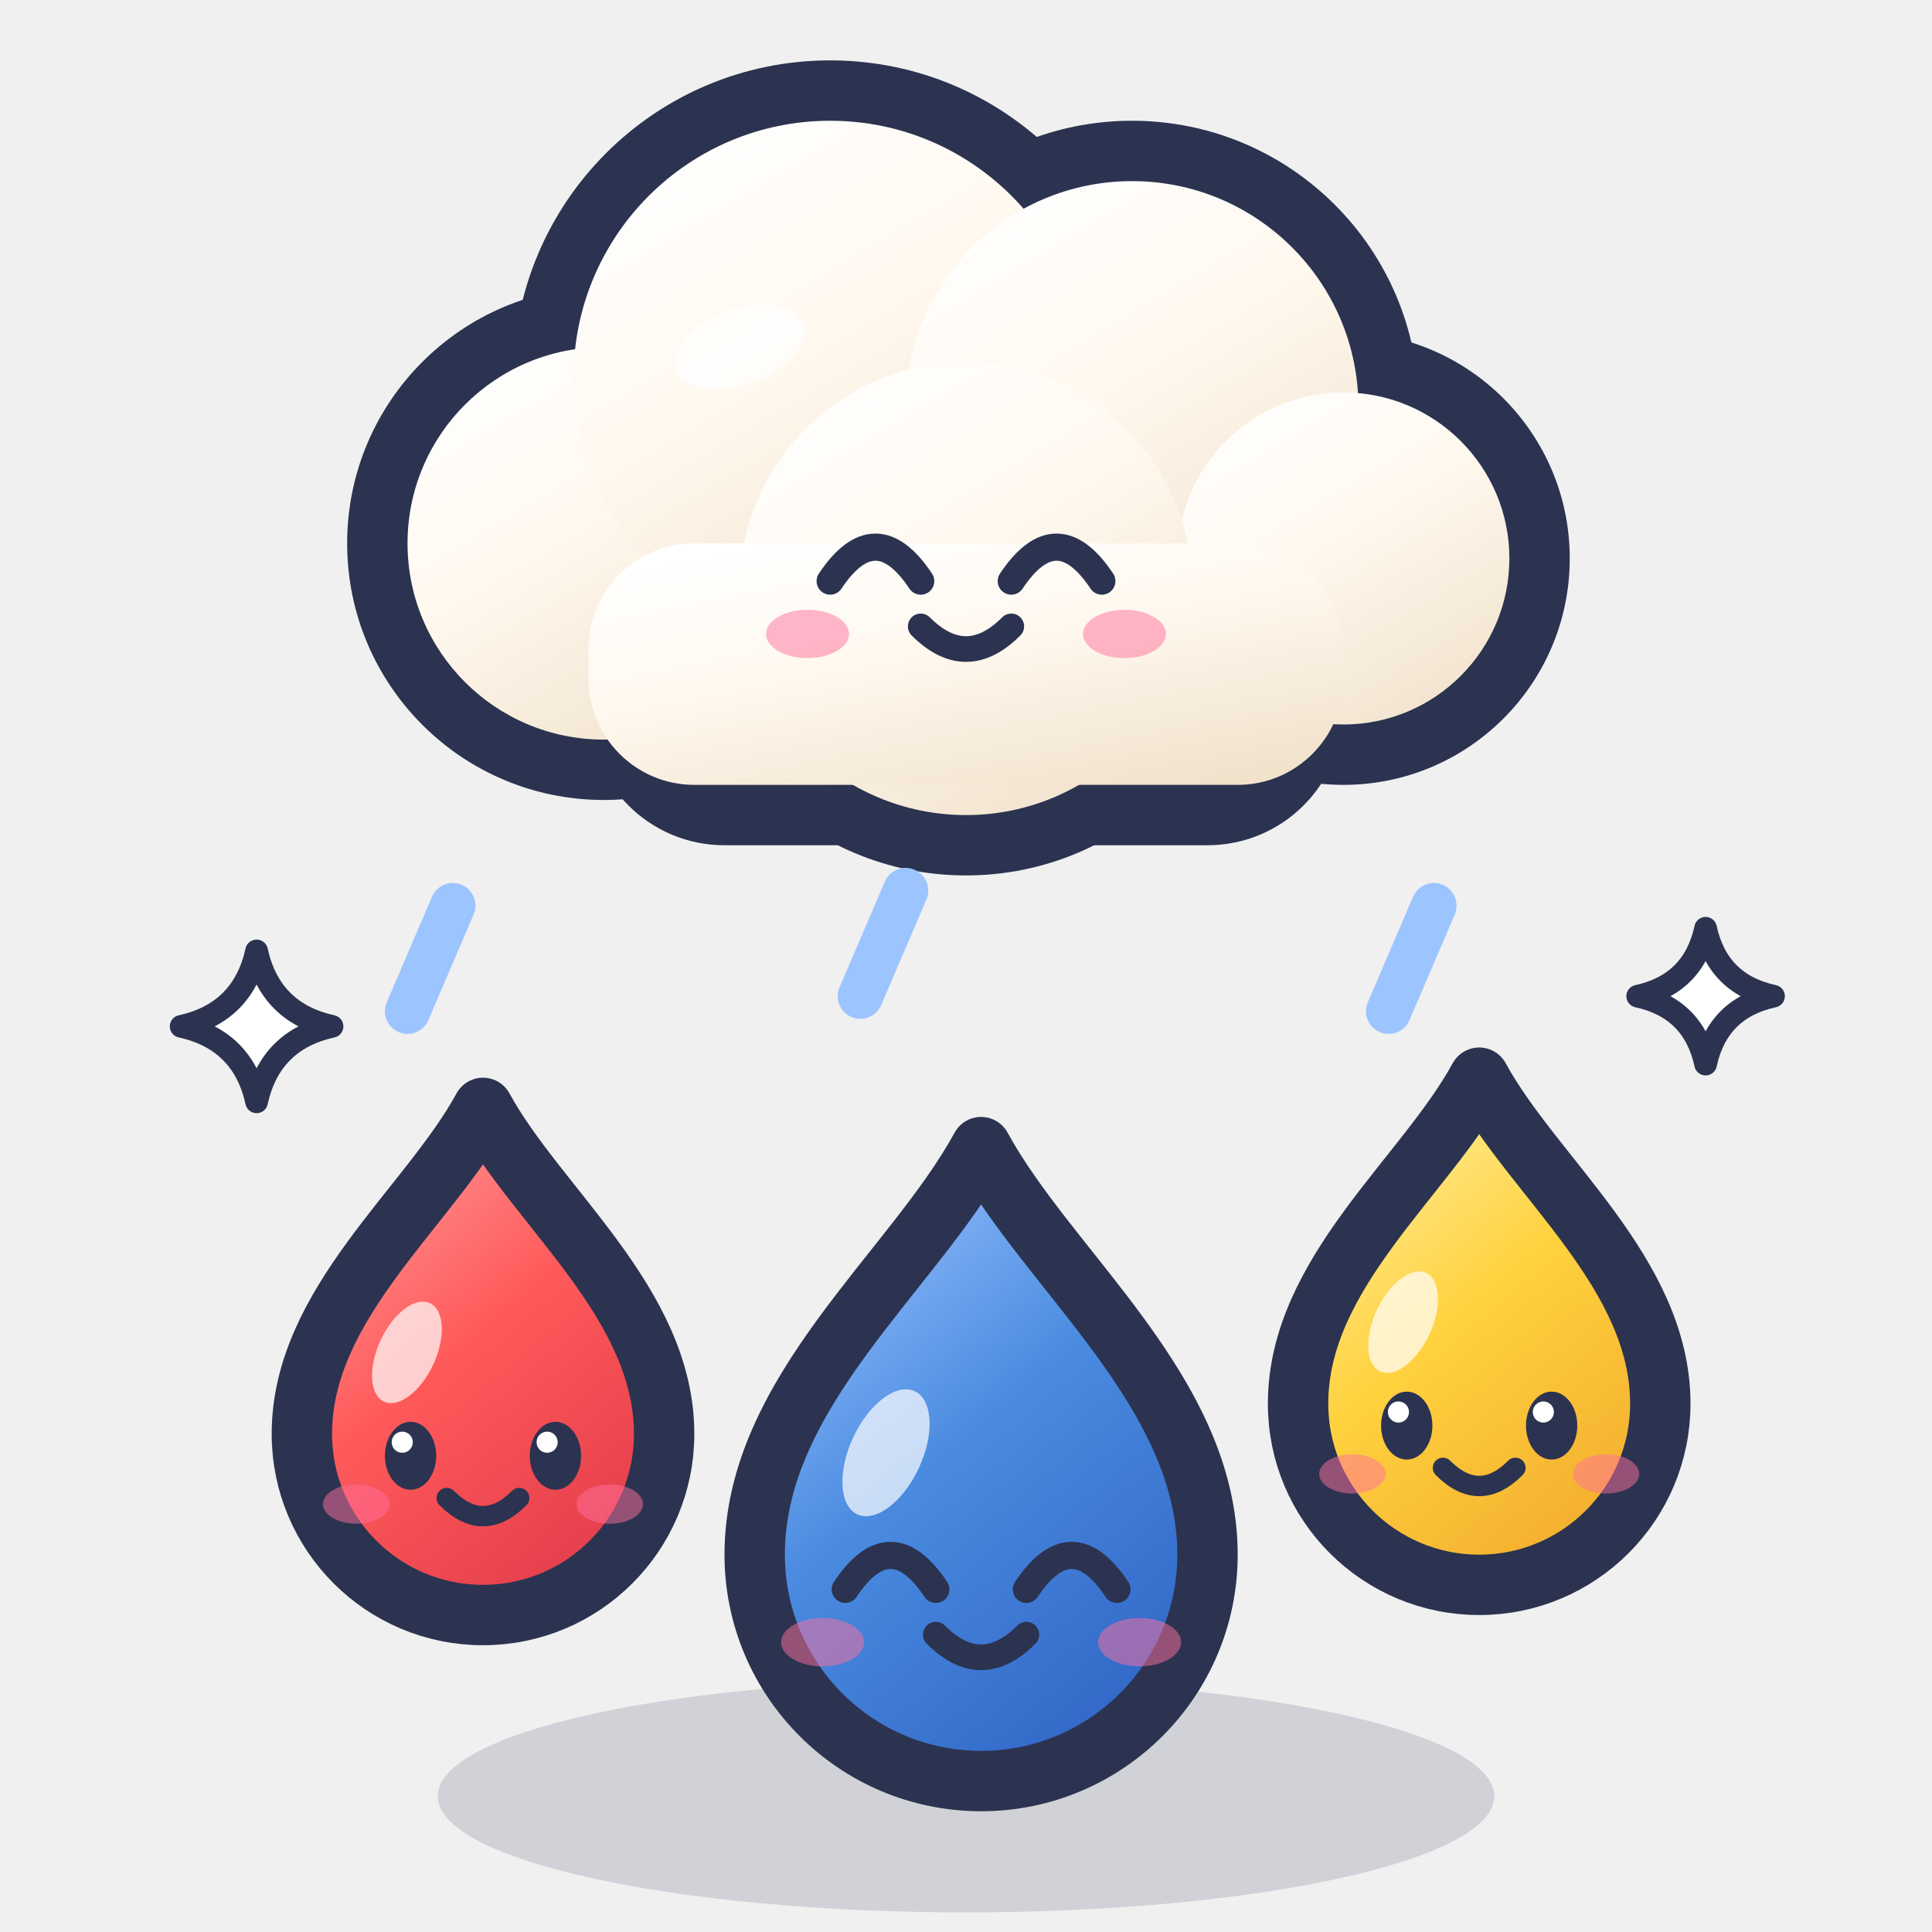
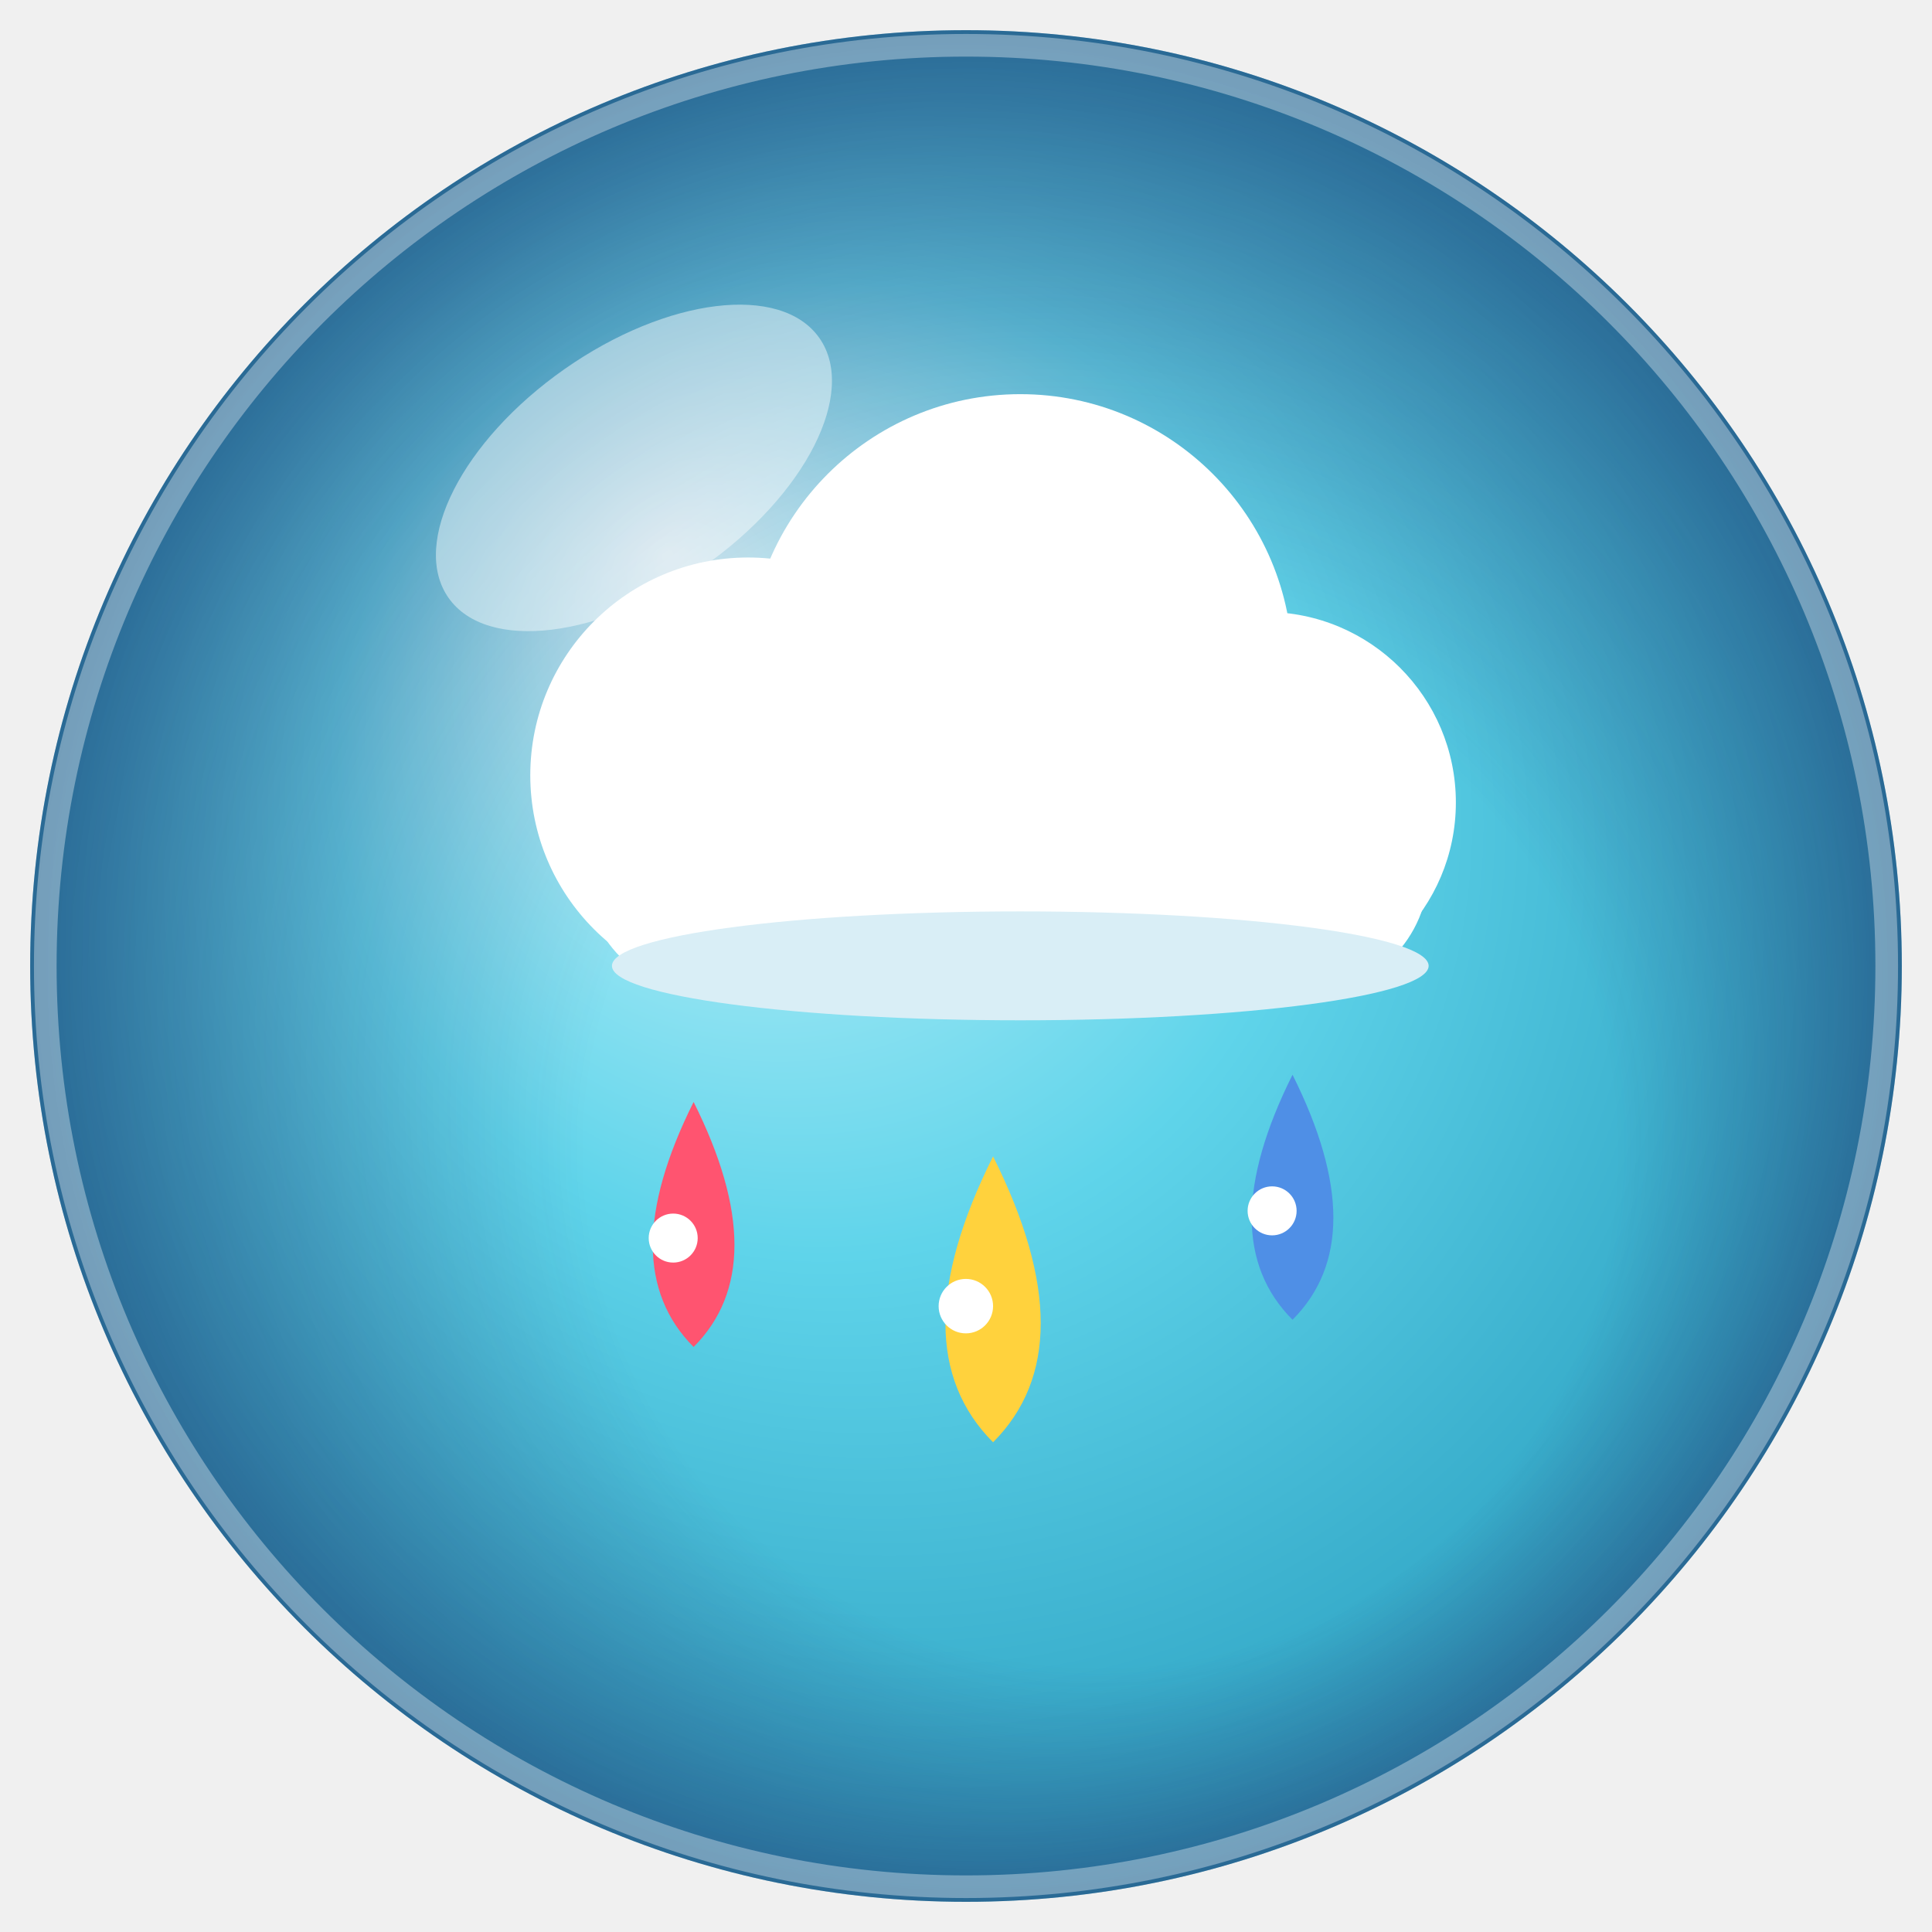
<svg xmlns="http://www.w3.org/2000/svg" width="256" height="256" viewBox="0 0 256 256">
  <defs>
-     <linearGradient id="g_rojo" x1="0.2" y1="0" x2="0.8" y2="1">
-       <stop offset="0" stop-color="#FF9A9A" />
-       <stop offset="0.45" stop-color="#FF5A5A" />
-       <stop offset="1" stop-color="#E03A4A" />
-     </linearGradient>
-     <linearGradient id="g_azul" x1="0.2" y1="0" x2="0.8" y2="1">
-       <stop offset="0" stop-color="#9CC4FF" />
-       <stop offset="0.45" stop-color="#4A8BE0" />
-       <stop offset="1" stop-color="#2F63C4" />
-     </linearGradient>
-     <linearGradient id="g_amarillo" x1="0.2" y1="0" x2="0.8" y2="1">
-       <stop offset="0" stop-color="#FFF1A6" />
-       <stop offset="0.45" stop-color="#FFD23F" />
-       <stop offset="1" stop-color="#F2A92C" />
-     </linearGradient>
-     <linearGradient id="g_crema" x1="0.2" y1="0" x2="0.8" y2="1">
-       <stop offset="0" stop-color="#FFFFFF" />
-       <stop offset="0.45" stop-color="#FFF8EE" />
-       <stop offset="1" stop-color="#F1E2CC" />
-     </linearGradient>
+     <radialGradient id="g_esfera" cx="50%" cy="50%" r="50%" fx="34%" fy="28%">
+       <stop offset="0" stop-color="#dcfaff" />
+       <stop offset=".52" stop-color="#5fd4ea" />
+       <stop offset="1" stop-color="#2a9fc0" />
+     </radialGradient>
+     <radialGradient id="g_volumen" cx="50%" cy="50%" r="50%" fx="66%" fy="72%">
+       <stop offset=".55" stop-color="#28104e" stop-opacity="0" />
+       <stop offset="1" stop-color="#28104e" stop-opacity=".38" />
+     </radialGradient>
  </defs>
-   <ellipse cx="128" cy="238" rx="70" ry="15.4" fill="#2B3350" opacity="0.16" />
-   <circle cx="80" cy="72" r="34.0" fill="#2B3350" />
-   <circle cx="110" cy="50" r="42.0" fill="#2B3350" />
-   <circle cx="150" cy="54" r="38.0" fill="#2B3350" />
-   <circle cx="178" cy="74" r="30.0" fill="#2B3350" />
-   <circle cx="128" cy="78" r="38.0" fill="#2B3350" />
-   <rect x="78" y="72" width="100" height="40.0" rx="18" fill="#2B3350" />
-   <circle cx="80" cy="72" r="26.0" fill="url(#g_crema)" />
-   <circle cx="110" cy="50" r="34.0" fill="url(#g_crema)" />
-   <circle cx="150" cy="54" r="30.0" fill="url(#g_crema)" />
-   <circle cx="178" cy="74" r="22.0" fill="url(#g_crema)" />
-   <circle cx="128" cy="78" r="30.0" fill="url(#g_crema)" />
-   <rect x="78" y="72" width="100" height="32.0" rx="14" fill="url(#g_crema)" />
-   <ellipse cx="98" cy="46" rx="9" ry="5" fill="#FFFFFF" opacity="0.7" transform="rotate(-20 98 46)" />
-   <path d="M110.0 77.0 Q116.0 68.0 122.0 77.0" fill="none" stroke="#2B3350" stroke-width="3.6" stroke-linecap="round" />
-   <ellipse cx="107.0" cy="84.0" rx="5.5" ry="3.2" fill="#FF6F9C" opacity="0.5" />
-   <path d="M134.0 77.0 Q140.0 68.0 146.0 77.0" fill="none" stroke="#2B3350" stroke-width="3.6" stroke-linecap="round" />
-   <ellipse cx="149.0" cy="84.0" rx="5.5" ry="3.2" fill="#FF6F9C" opacity="0.5" />
-   <path d="M122.0 83.0 Q128.0 89.0 134.0 83.0" fill="none" stroke="#2B3350" stroke-width="3.4" stroke-linecap="round" />
-   <path d="M60 120 l-6 14 M120 118 l-6 14 M190 120 l-6 14" stroke="#9CC4FF" stroke-width="6" stroke-linecap="round" />
-   <path d="M64 146.8 C71.2 160.0 88.0 172.7 88.0 190.0 A24 24 0 1 1 40.0 190.0 C40.0 172.7 56.8 160.0 64 146.8 Z" fill="url(#g_rojo)" stroke="#2B3350" stroke-width="8" stroke-linejoin="round" />
-   <ellipse cx="53.92" cy="179.2" rx="3.84" ry="7.2" fill="#FFFFFF" opacity="0.7" transform="rotate(25 53.92 179.2)" />
-   <ellipse cx="54.4" cy="192.9" rx="3.4" ry="4.5" fill="#2B3350" />
-   <circle cx="53.3" cy="191.1" r="1.4" fill="#FFFFFF" />
-   <ellipse cx="47.2" cy="199.3" rx="4.4" ry="2.6" fill="#FF6F9C" opacity="0.5" />
-   <ellipse cx="73.6" cy="192.9" rx="3.4" ry="4.5" fill="#2B3350" />
-   <circle cx="72.5" cy="191.1" r="1.4" fill="#FFFFFF" />
-   <ellipse cx="80.8" cy="199.3" rx="4.4" ry="2.6" fill="#FF6F9C" opacity="0.5" />
-   <path d="M59.2 198.5 Q64.0 203.3 68.8 198.5" fill="none" stroke="#2B3350" stroke-width="2.7" stroke-linecap="round" />
-   <path d="M130 152.0 C139.0 168.5 160.0 184.4 160.0 206.0 A30 30 0 1 1 100.0 206.0 C100.0 184.4 121.0 168.5 130 152.0 Z" fill="url(#g_azul)" stroke="#2B3350" stroke-width="8" stroke-linejoin="round" />
-   <ellipse cx="117.4" cy="192.5" rx="4.8" ry="9.0" fill="#FFFFFF" opacity="0.7" transform="rotate(25 117.4 192.5)" />
-   <path d="M112.0 210.6 Q118.0 201.6 124.0 210.6" fill="none" stroke="#2B3350" stroke-width="3.6" stroke-linecap="round" />
-   <ellipse cx="109.0" cy="217.6" rx="5.5" ry="3.2" fill="#FF6F9C" opacity="0.5" />
-   <path d="M136.0 210.6 Q142.0 201.6 148.0 210.6" fill="none" stroke="#2B3350" stroke-width="3.6" stroke-linecap="round" />
-   <ellipse cx="151.0" cy="217.6" rx="5.5" ry="3.2" fill="#FF6F9C" opacity="0.5" />
-   <path d="M124.0 216.6 Q130.0 222.6 136.0 216.6" fill="none" stroke="#2B3350" stroke-width="3.4" stroke-linecap="round" />
-   <path d="M196 142.8 C203.2 156.0 220.0 168.7 220.0 186.0 A24 24 0 1 1 172.0 186.0 C172.0 168.7 188.8 156.0 196 142.8 Z" fill="url(#g_amarillo)" stroke="#2B3350" stroke-width="8" stroke-linejoin="round" />
-   <ellipse cx="185.92" cy="175.2" rx="3.84" ry="7.2" fill="#FFFFFF" opacity="0.7" transform="rotate(25 185.92 175.2)" />
-   <ellipse cx="186.4" cy="188.9" rx="3.4" ry="4.5" fill="#2B3350" />
-   <circle cx="185.3" cy="187.1" r="1.4" fill="#FFFFFF" />
-   <ellipse cx="179.2" cy="195.3" rx="4.4" ry="2.6" fill="#FF6F9C" opacity="0.5" />
-   <ellipse cx="205.6" cy="188.9" rx="3.4" ry="4.5" fill="#2B3350" />
-   <circle cx="204.5" cy="187.1" r="1.4" fill="#FFFFFF" />
-   <ellipse cx="212.8" cy="195.3" rx="4.4" ry="2.6" fill="#FF6F9C" opacity="0.5" />
-   <path d="M191.2 194.5 Q196.0 199.3 200.8 194.5" fill="none" stroke="#2B3350" stroke-width="2.7" stroke-linecap="round" />
-   <path d="M34 126 Q35.8 134.2 44 136 Q35.8 137.8 34 146 Q32.2 137.8 24 136 Q32.2 134.2 34 126 Z" fill="#FFFFFF" stroke="#2B3350" stroke-width="3" stroke-linejoin="round" />
-   <path d="M226 123 Q227.6 130.4 235 132 Q227.6 133.6 226 141 Q224.4 133.6 217 132 Q224.4 130.4 226 123 Z" fill="#FFFFFF" stroke="#2B3350" stroke-width="3" stroke-linejoin="round" />
+   <circle cx="128" cy="128" r="124" fill="url(#g_esfera)" />
+   <circle cx="128" cy="128" r="124" fill="url(#g_volumen)" />
+   <ellipse cx="84" cy="62" rx="30" ry="16" fill="#fff" opacity=".45" transform="rotate(-35 84 62)" />
+   <circle cx="128" cy="128" r="122" fill="none" stroke="#fff" stroke-opacity=".35" stroke-width="3" />
+   <g transform="translate(37.8 37.8) scale(1.8036)">
+     <circle cx="34" cy="36" r="16" fill="#fff" />
+     <circle cx="54" cy="28" r="20" fill="#fff" />
+     <circle cx="72" cy="38" r="14" fill="#fff" />
+     <rect x="22" y="34" width="62" height="18" rx="9" fill="#fff" />
+     <ellipse cx="54" cy="50" rx="30" ry="4" fill="#d9eef6" />
+     <path d="M30 60 Q24 72 30 78 Q36 72 30 60 Z" fill="#ff5470" />
+     <path d="M52 64 Q45 78 52 85 Q59 78 52 64 Z" fill="#ffd23d" />
+     <path d="M74 58 Q68 70 74 76 Q80 70 74 58 Z" fill="#4f8fe6" />
+     <circle cx="28.5" cy="70" r="1.8" fill="#fff" />
+     <circle cx="50" cy="75" r="2" fill="#fff" />
+     <circle cx="72.5" cy="68" r="1.8" fill="#fff" />
+   </g>
</svg>
